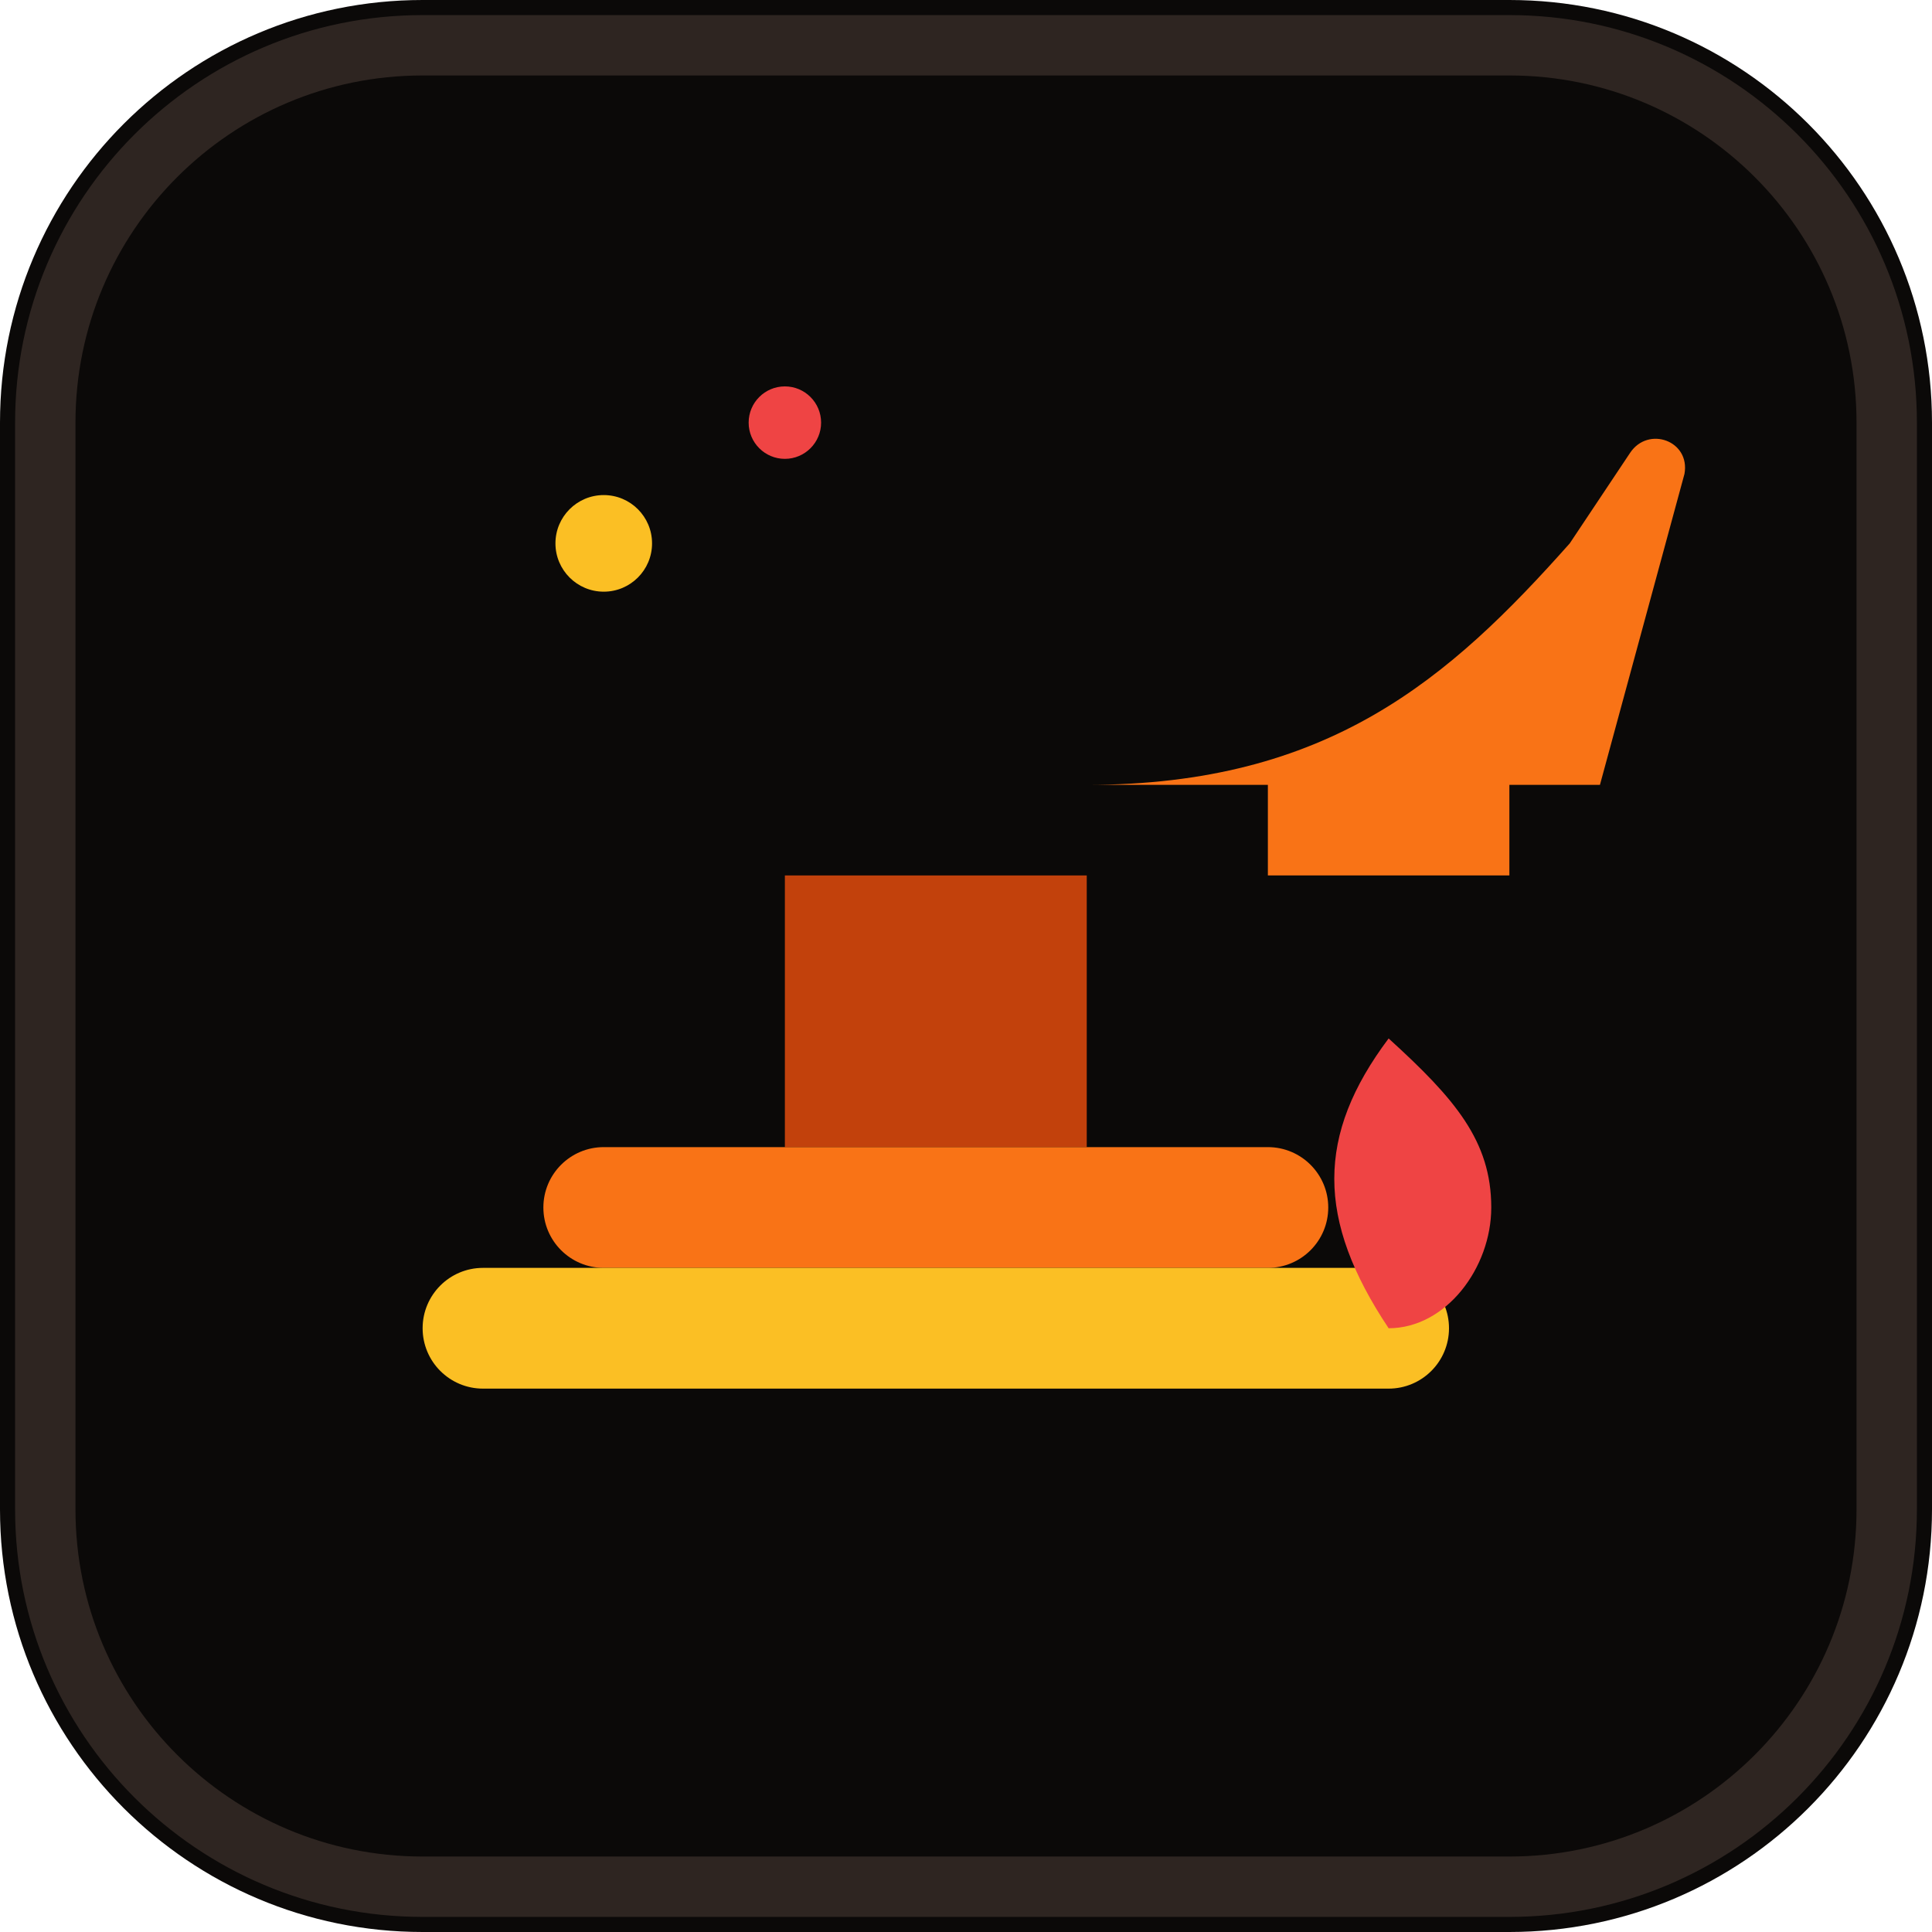
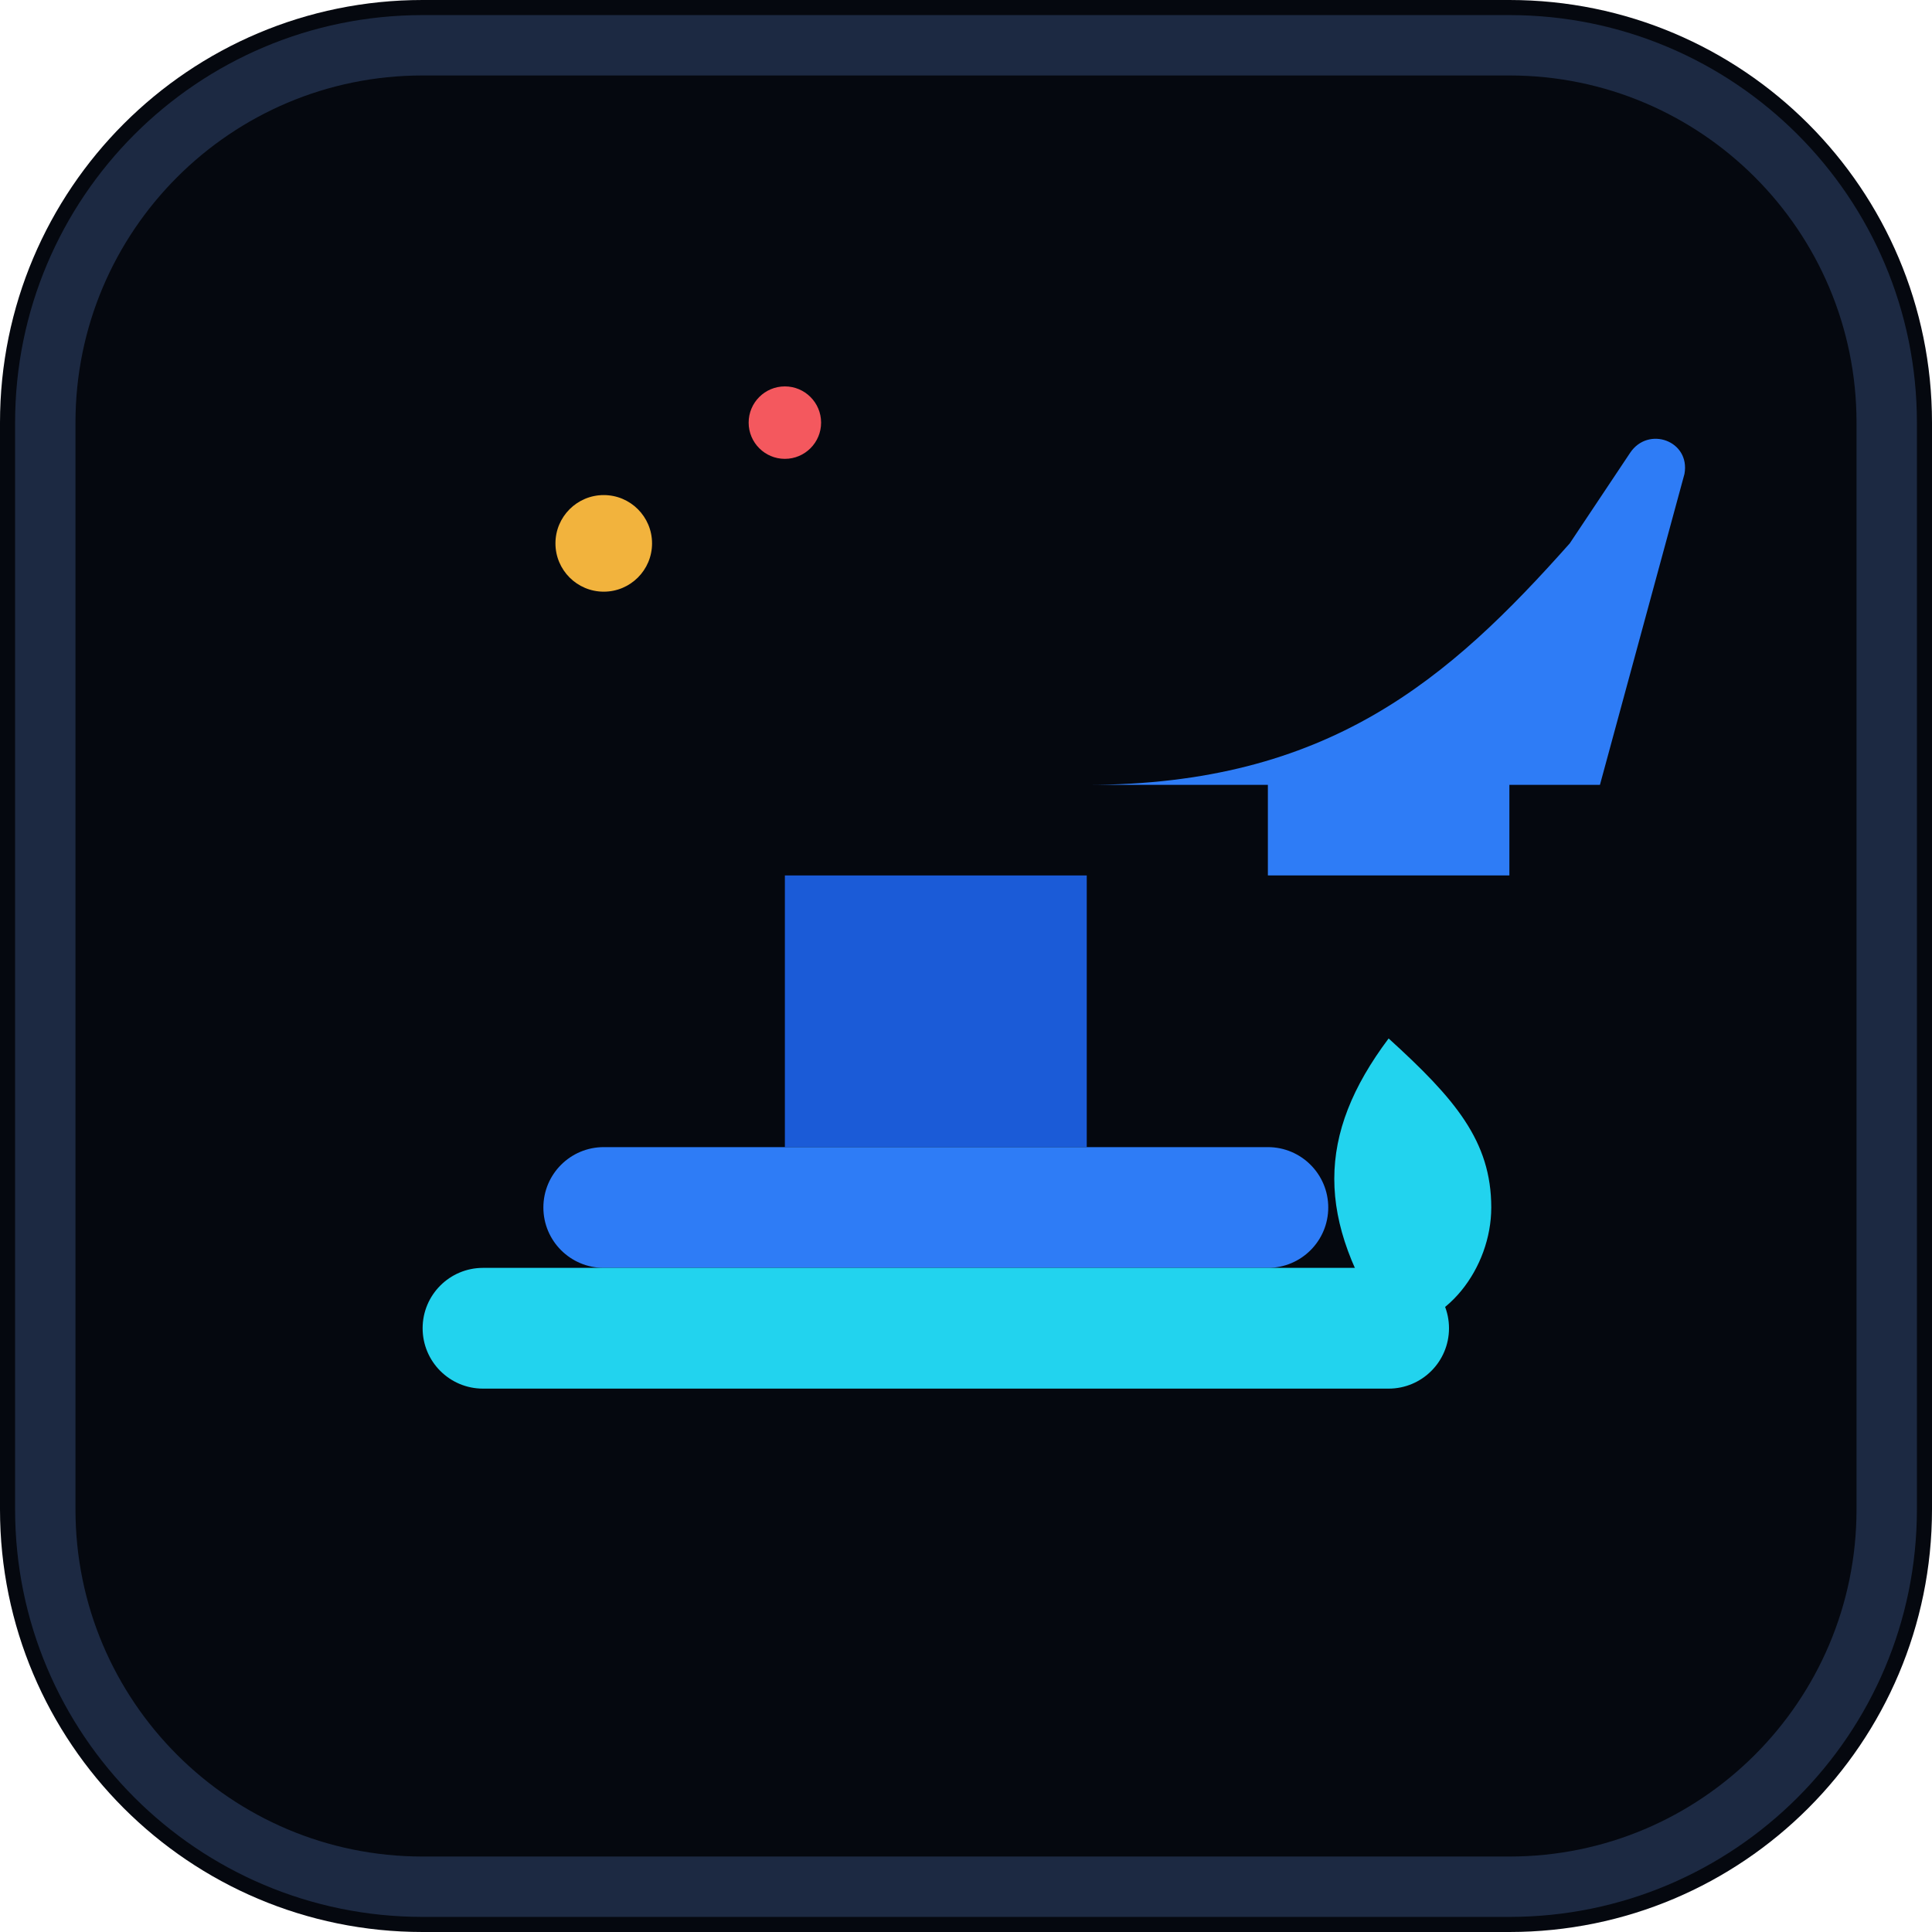
<svg xmlns="http://www.w3.org/2000/svg" viewBox="0 0 64 64">
-   <rect width="64" height="64" rx="14" fill="#0b0908" />
-   <rect x="1.5" y="1.5" width="61" height="61" rx="12.5" fill="none" stroke="#2e2521" stroke-width="2" />
-   <path d="M10 26 h26 c8 0 12-3.5 16-8 l2-3 c.6-.9 2-.4 1.8.7 L53 26 h-3 v3 h-8 v-3 z" fill="#f97316" />
-   <rect x="26" y="29" width="10" height="9" fill="#c2410c" />
-   <rect x="18" y="38" width="26" height="4" rx="2" fill="#f97316" />
-   <rect x="14" y="42" width="34" height="4" rx="2" fill="#fbbf24" />
-   <path d="M46 44 c-2.4-3.6-2.4-6.4 0-9.6 2.2 2 3.4 3.4 3.4 5.6 0 2-1.5 4-3.4 4z" fill="#ef4444" />
-   <circle cx="20" cy="18" r="1.6" fill="#fbbf24" />
-   <circle cx="26" cy="14" r="1.2" fill="#ef4444" />
+   <rect width="64" height="64" rx="14" fill="#05080f" />
+   <rect x="1.5" y="1.5" width="61" height="61" rx="12.5" fill="none" stroke="#1c2942" stroke-width="2" />
+   <path d="M10 26 h26 c8 0 12-3.5 16-8 l2-3 c.6-.9 2-.4 1.8.7 L53 26 h-3 v3 h-8 v-3 z" fill="#2e7cf6" />
+   <rect x="26" y="29" width="10" height="9" fill="#1b5bd7" />
+   <rect x="18" y="38" width="26" height="4" rx="2" fill="#2e7cf6" />
+   <rect x="14" y="42" width="34" height="4" rx="2" fill="#22d3ee" />
+   <path d="M46 44 c-2.4-3.6-2.4-6.4 0-9.6 2.2 2 3.4 3.4 3.4 5.6 0 2-1.5 4-3.4 4z" fill="#22d3ee" />
+   <circle cx="20" cy="18" r="1.6" fill="#f2b33d" />
+   <circle cx="26" cy="14" r="1.2" fill="#f4585e" />
</svg>
